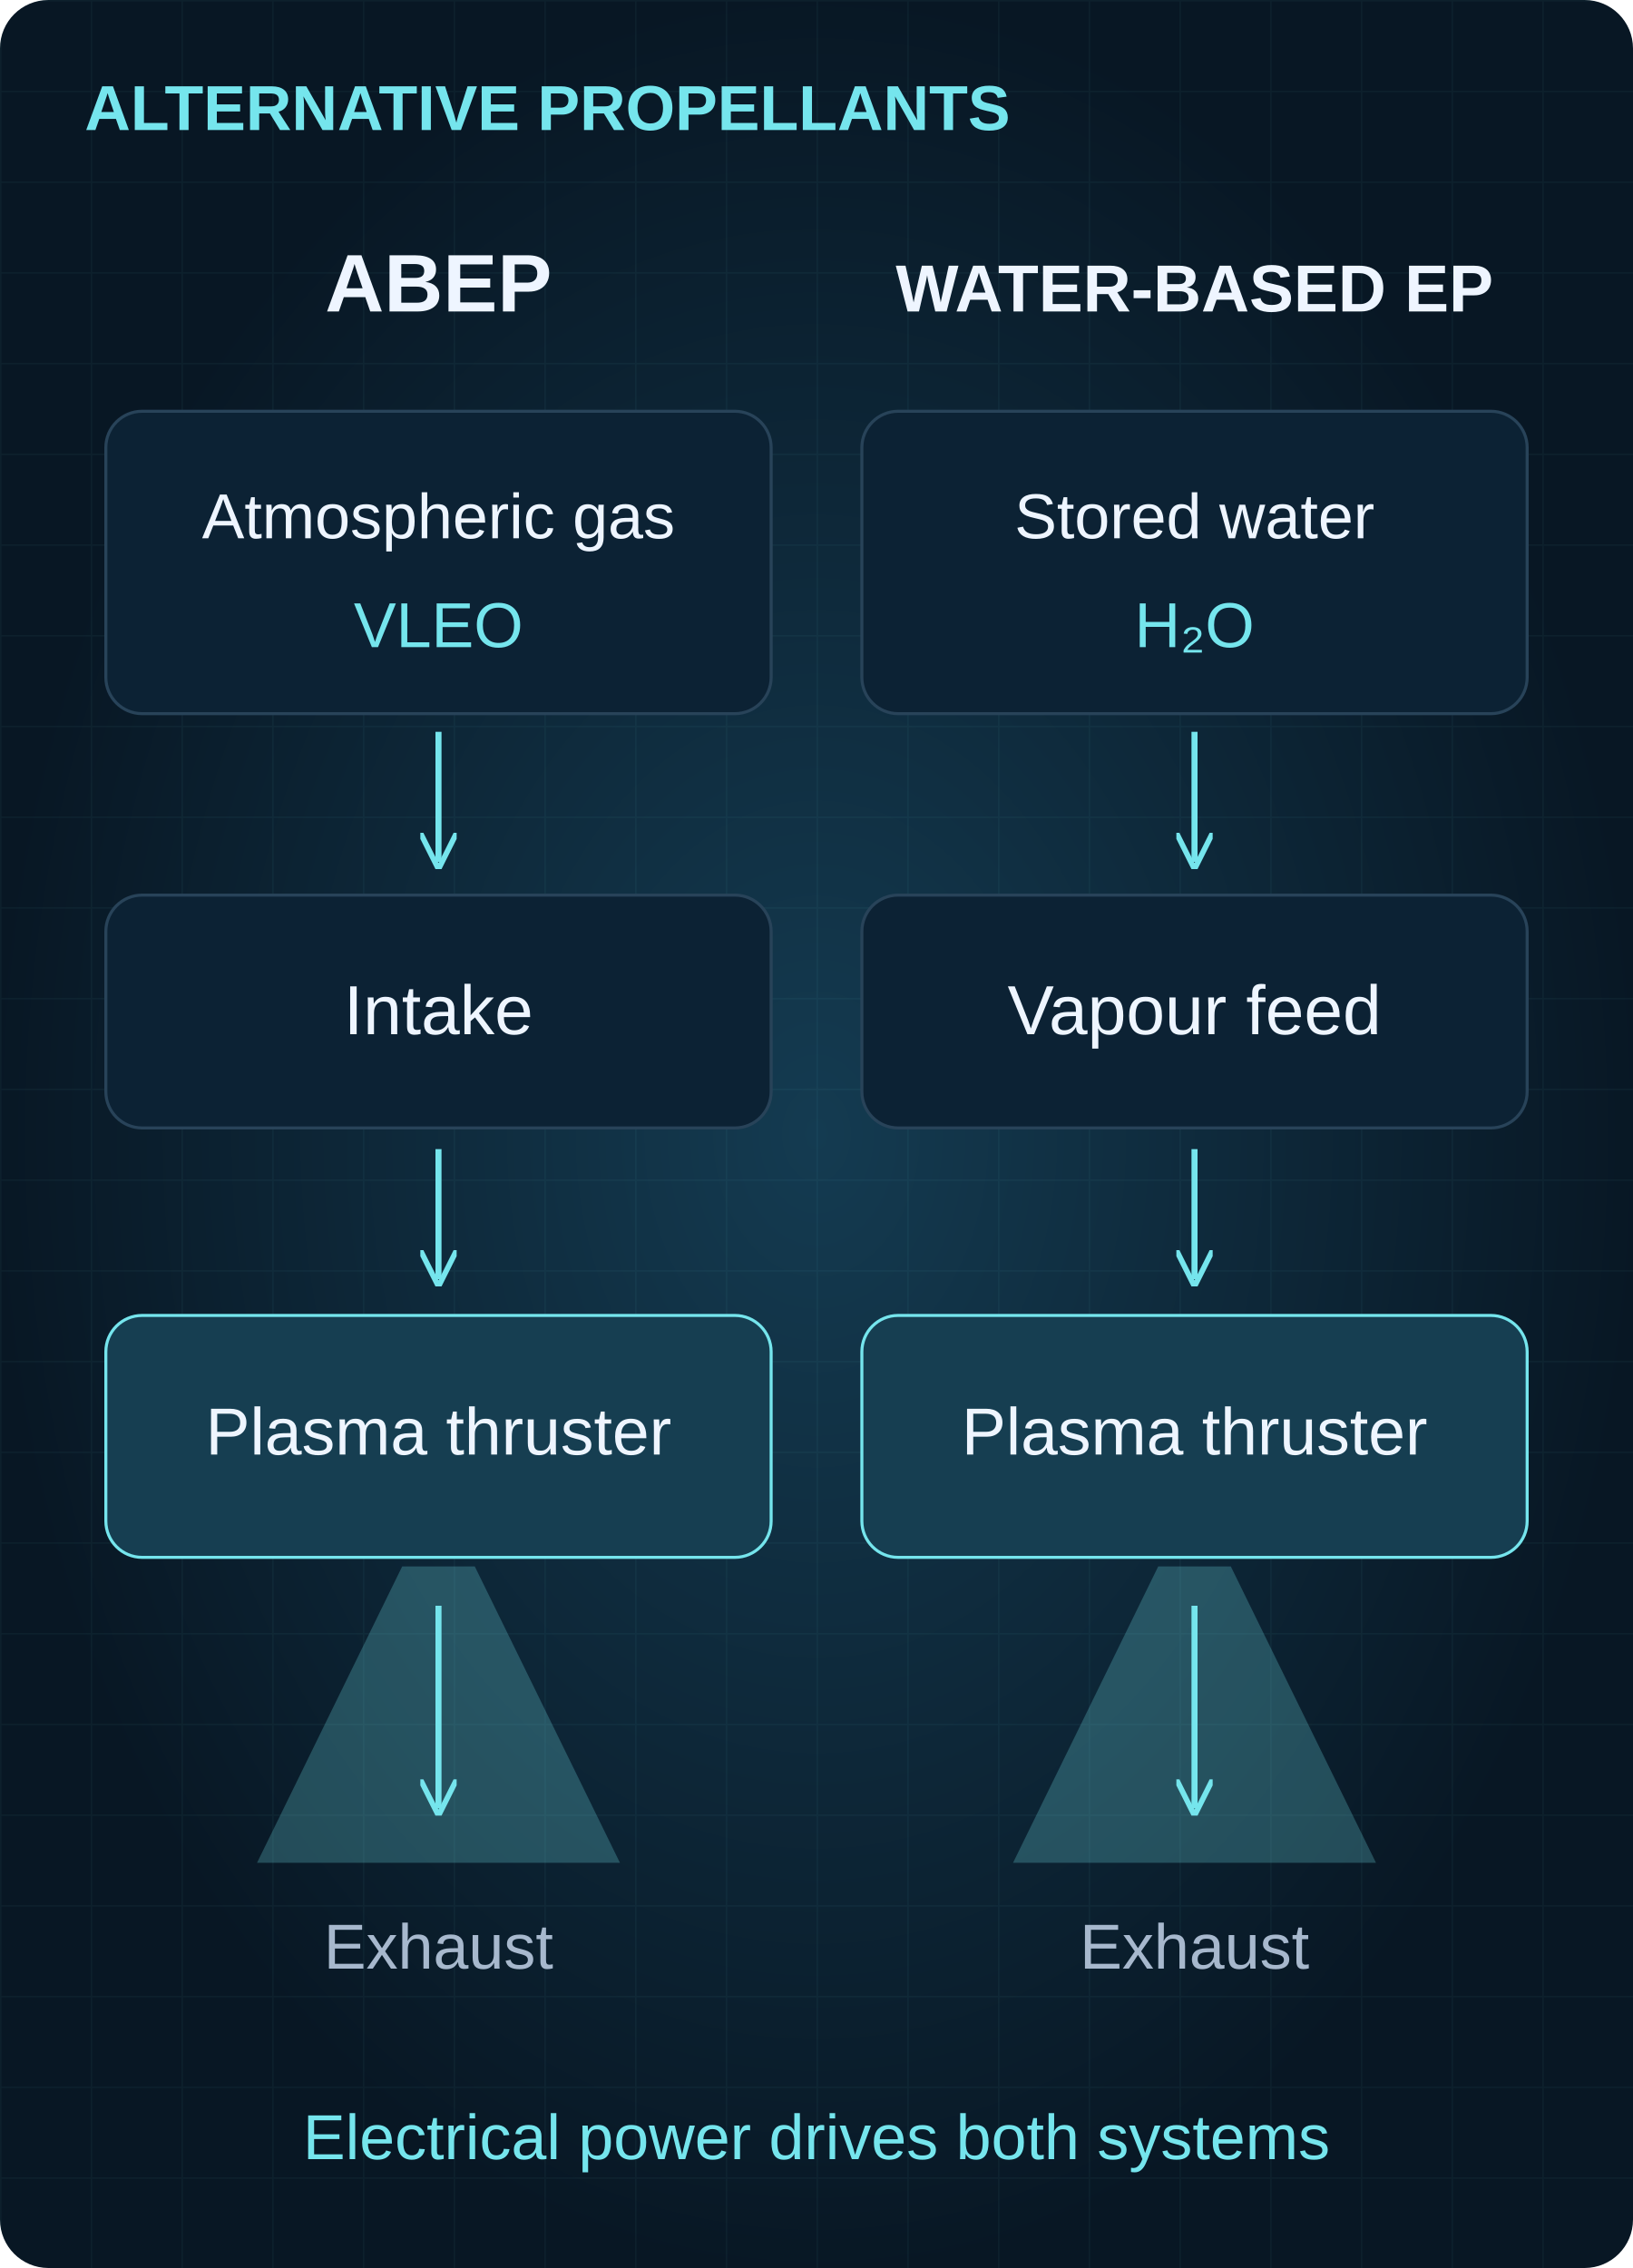
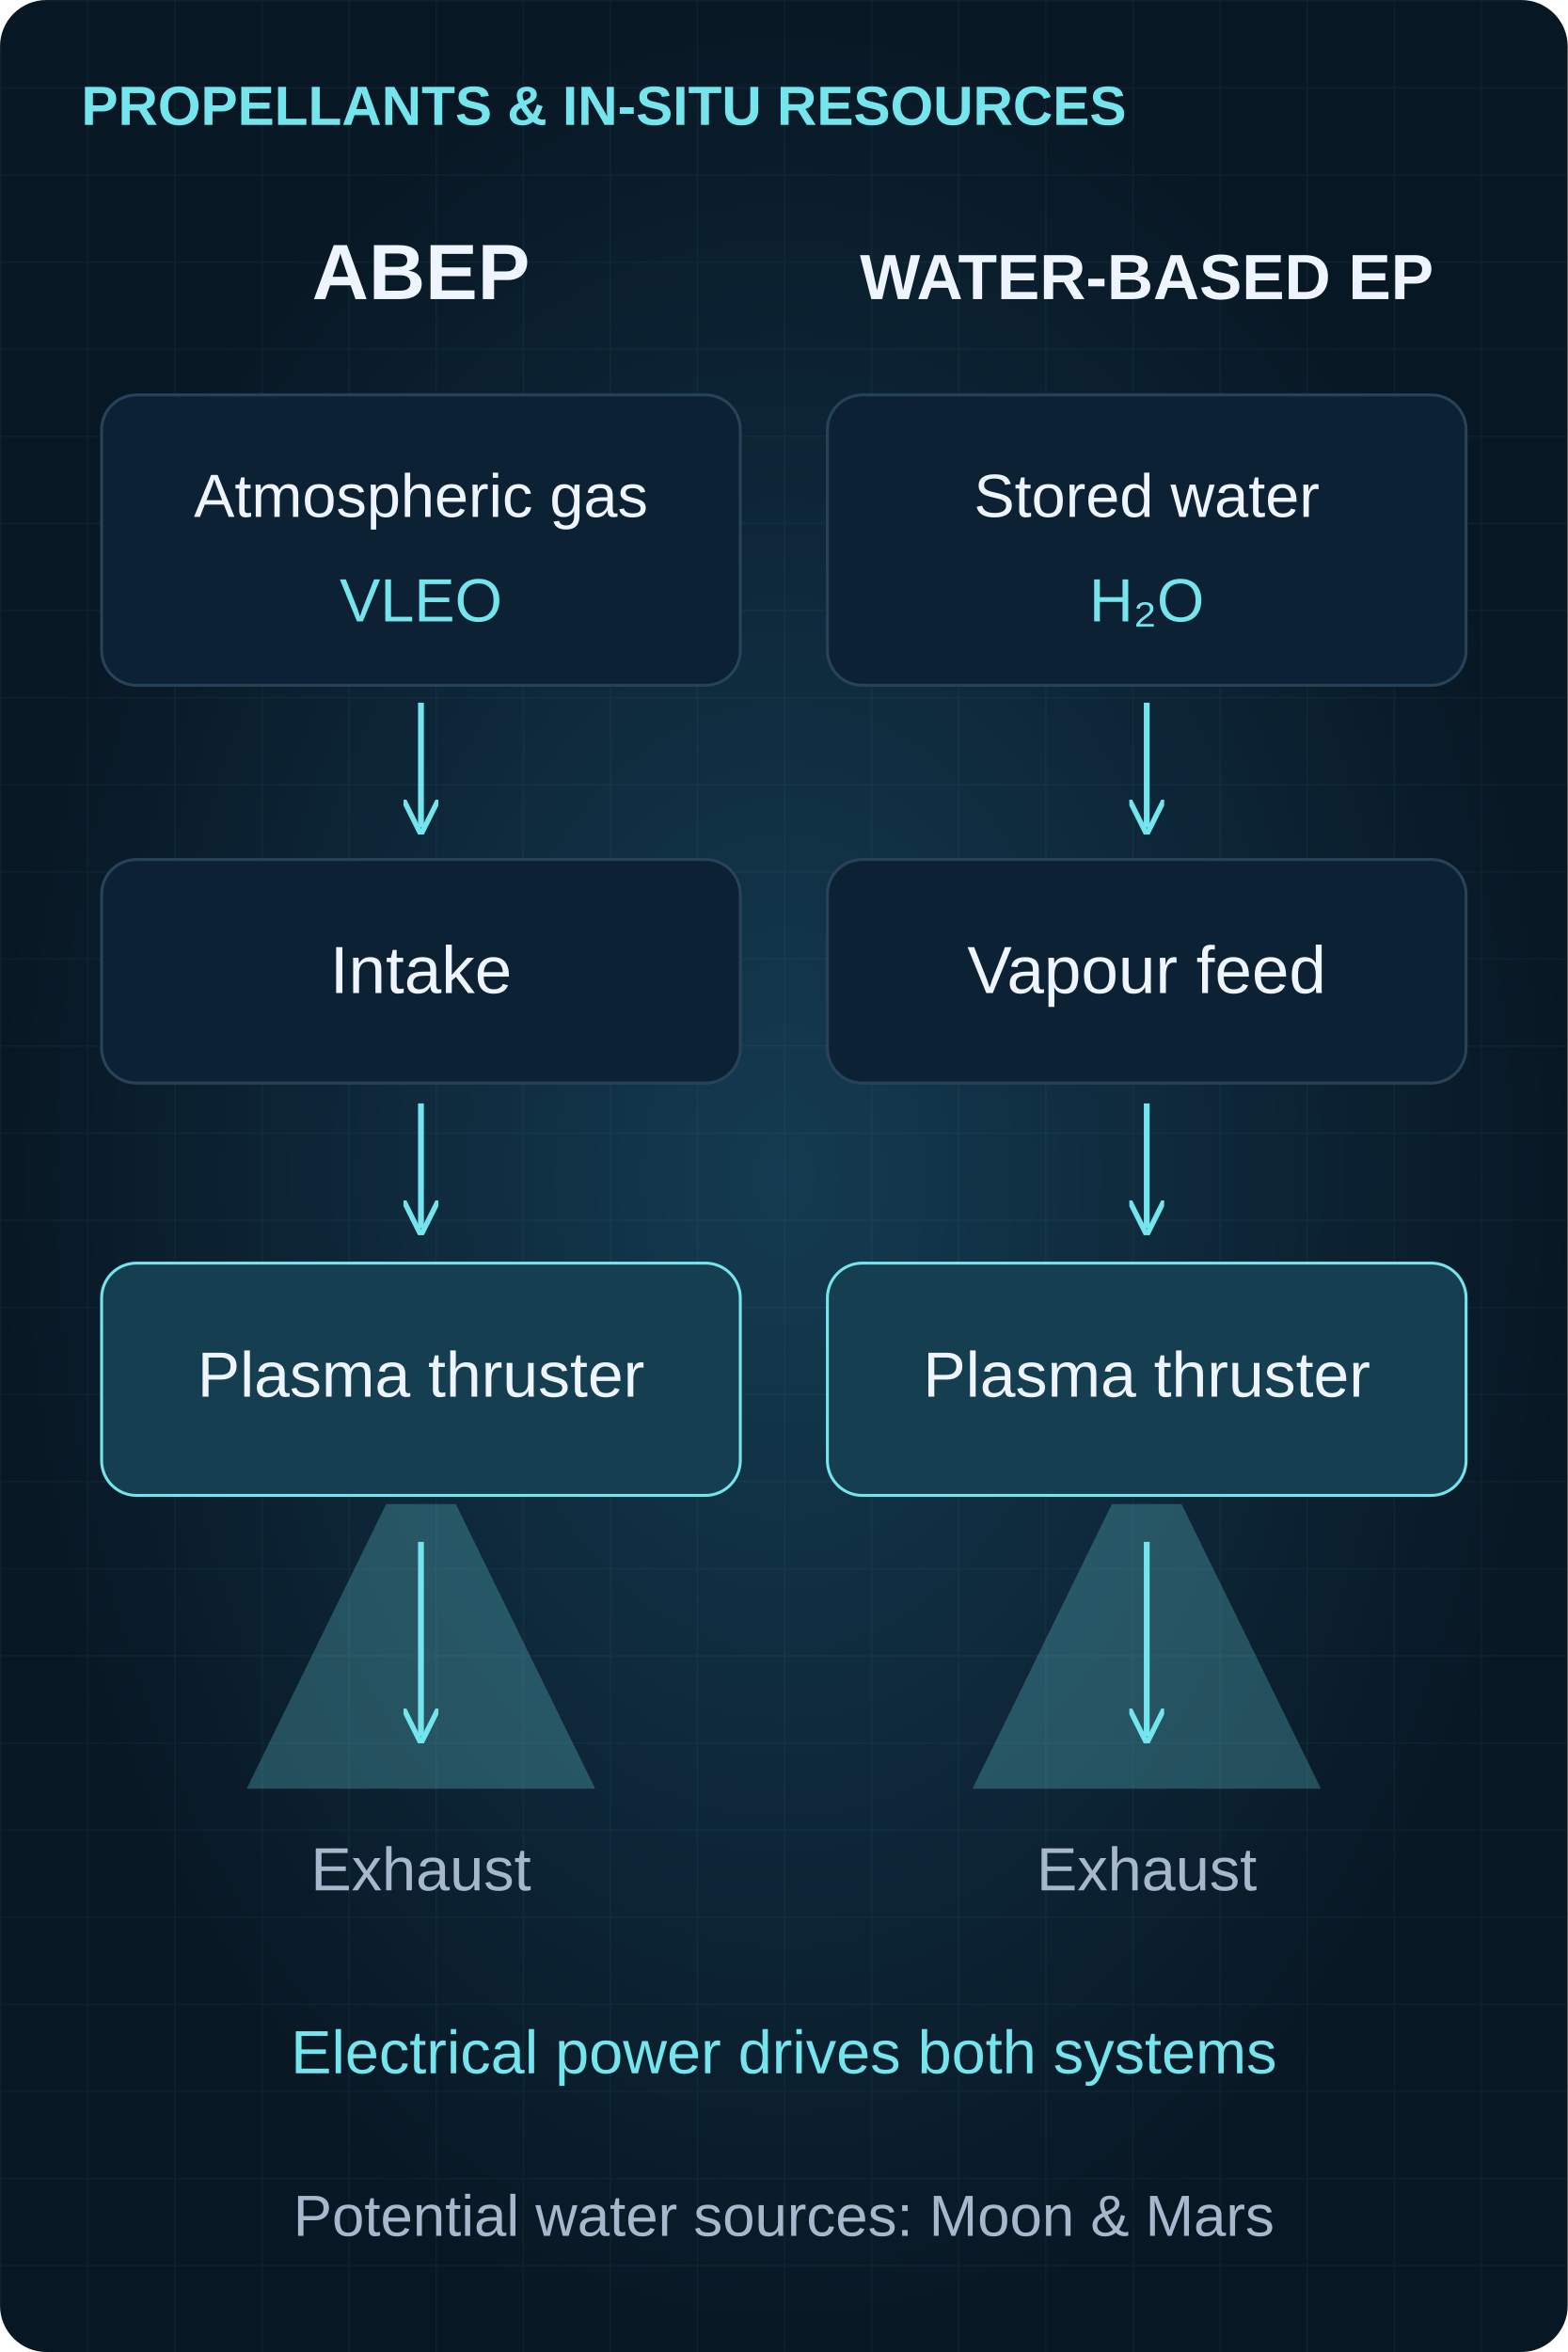
- <svg xmlns="http://www.w3.org/2000/svg" width="540" height="750" viewBox="0 0 540 750" role="img" aria-label="Atmospheric gas and water feed paths for electric propulsion">
+ <svg xmlns="http://www.w3.org/2000/svg" width="540" height="810" viewBox="0 0 540 810" role="img" aria-label="Atmospheric gas and water feed paths for electric propulsion">
  <defs>
    <radialGradient id="bg">
      <stop stop-color="#143b51" />
      <stop offset="1" stop-color="#081724" />
    </radialGradient>
    <linearGradient id="cyan">
      <stop stop-color="#75e5ed" stop-opacity=".65" />
      <stop offset="1" stop-color="#75e5ed" stop-opacity=".02" />
    </linearGradient>
    <linearGradient id="violet">
      <stop stop-color="#8c9fff" stop-opacity=".55" />
      <stop offset="1" stop-color="#8c9fff" stop-opacity=".02" />
    </linearGradient>
    <marker id="arrow" viewBox="0 0 10 10" refX="8" refY="5" markerWidth="6" markerHeight="6" orient="auto-start-reverse">
      <path d="M0 0 L10 5 L0 10" fill="none" stroke="#75e5ed" stroke-width="1.5" />
    </marker>
    <pattern id="grid" width="30" height="30" patternUnits="userSpaceOnUse">
      <path d="M30 0H0V30" stroke="#75e5ed" stroke-opacity=".045" fill="none" />
    </pattern>
  </defs>
-   <rect width="540" height="750" rx="16" fill="url(#bg)" />
-   <rect width="540" height="750" rx="16" fill="url(#grid)" />
-   <text x="28" y="43" fill="#75e5ed" font-size="21" text-anchor="start" font-weight="600" font-family="Arial, sans-serif">ALTERNATIVE PROPELLANTS</text>
+   <rect width="540" height="810" rx="16" fill="url(#bg)" />
+   <rect width="540" height="810" rx="16" fill="url(#grid)" />
+   <text x="28" y="43" fill="#75e5ed" font-size="19" text-anchor="start" font-weight="600" font-family="Arial, sans-serif">PROPELLANTS &amp; IN-SITU RESOURCES</text>
  <text x="145" y="103" fill="#eef5ff" font-size="27" text-anchor="middle" font-weight="600" font-family="Arial, sans-serif">ABEP</text>
  <text x="395" y="103" fill="#eef5ff" font-size="22" text-anchor="middle" font-weight="600" font-family="Arial, sans-serif">WATER-BASED EP</text>
  <rect x="35" y="136" width="220" height="100" rx="12" fill="#0c2234" stroke="#284359" />
  <text x="145" y="178" fill="#eef5ff" font-size="21" text-anchor="middle" font-weight="400" font-family="Arial, sans-serif">Atmospheric gas</text>
  <text x="145" y="214" fill="#75e5ed" font-size="21" text-anchor="middle" font-weight="400" font-family="Arial, sans-serif">VLEO</text>
  <path d="M145 242 L145 285" stroke="#75e5ed" stroke-width="2" fill="none" marker-end="url(#arrow)" />
  <rect x="35" y="296" width="220" height="77" rx="12" fill="#0c2234" stroke="#284359" />
  <text x="145" y="342" fill="#eef5ff" font-size="23" text-anchor="middle" font-weight="400" font-family="Arial, sans-serif">Intake</text>
  <path d="M145 380 L145 423" stroke="#75e5ed" stroke-width="2" fill="none" marker-end="url(#arrow)" />
  <rect x="35" y="435" width="220" height="80" rx="12" fill="#163e51" stroke="#75e5ed" />
  <text x="145" y="481" fill="#eef5ff" font-size="22" text-anchor="middle" font-weight="400" font-family="Arial, sans-serif">Plasma thruster</text>
  <path d="M133 518L85 616H205L157 518Z" fill="#75e5ed" opacity=".25" />
  <path d="M145 531 L145 598" stroke="#75e5ed" stroke-width="2" fill="none" marker-end="url(#arrow)" />
  <text x="145" y="651" fill="#a7b8cd" font-size="21" text-anchor="middle" font-weight="400" font-family="Arial, sans-serif">Exhaust</text>
  <rect x="285" y="136" width="220" height="100" rx="12" fill="#0c2234" stroke="#284359" />
  <text x="395" y="178" fill="#eef5ff" font-size="21" text-anchor="middle" font-weight="400" font-family="Arial, sans-serif">Stored water</text>
  <text x="395" y="214" fill="#75e5ed" font-size="21" text-anchor="middle" font-weight="400" font-family="Arial, sans-serif">H₂O</text>
  <path d="M395 242 L395 285" stroke="#75e5ed" stroke-width="2" fill="none" marker-end="url(#arrow)" />
  <rect x="285" y="296" width="220" height="77" rx="12" fill="#0c2234" stroke="#284359" />
  <text x="395" y="342" fill="#eef5ff" font-size="23" text-anchor="middle" font-weight="400" font-family="Arial, sans-serif">Vapour feed</text>
  <path d="M395 380 L395 423" stroke="#75e5ed" stroke-width="2" fill="none" marker-end="url(#arrow)" />
  <rect x="285" y="435" width="220" height="80" rx="12" fill="#163e51" stroke="#75e5ed" />
  <text x="395" y="481" fill="#eef5ff" font-size="22" text-anchor="middle" font-weight="400" font-family="Arial, sans-serif">Plasma thruster</text>
  <path d="M383 518L335 616H455L407 518Z" fill="#75e5ed" opacity=".25" />
  <path d="M395 531 L395 598" stroke="#75e5ed" stroke-width="2" fill="none" marker-end="url(#arrow)" />
  <text x="395" y="651" fill="#a7b8cd" font-size="21" text-anchor="middle" font-weight="400" font-family="Arial, sans-serif">Exhaust</text>
  <text x="270" y="714" fill="#75e5ed" font-size="21" text-anchor="middle" font-weight="400" font-family="Arial, sans-serif">Electrical power drives both systems</text>
+   <text x="270" y="770" fill="#a7b8cd" font-size="20" text-anchor="middle" font-family="Arial, sans-serif">Potential water sources: Moon &amp; Mars</text>
</svg>
